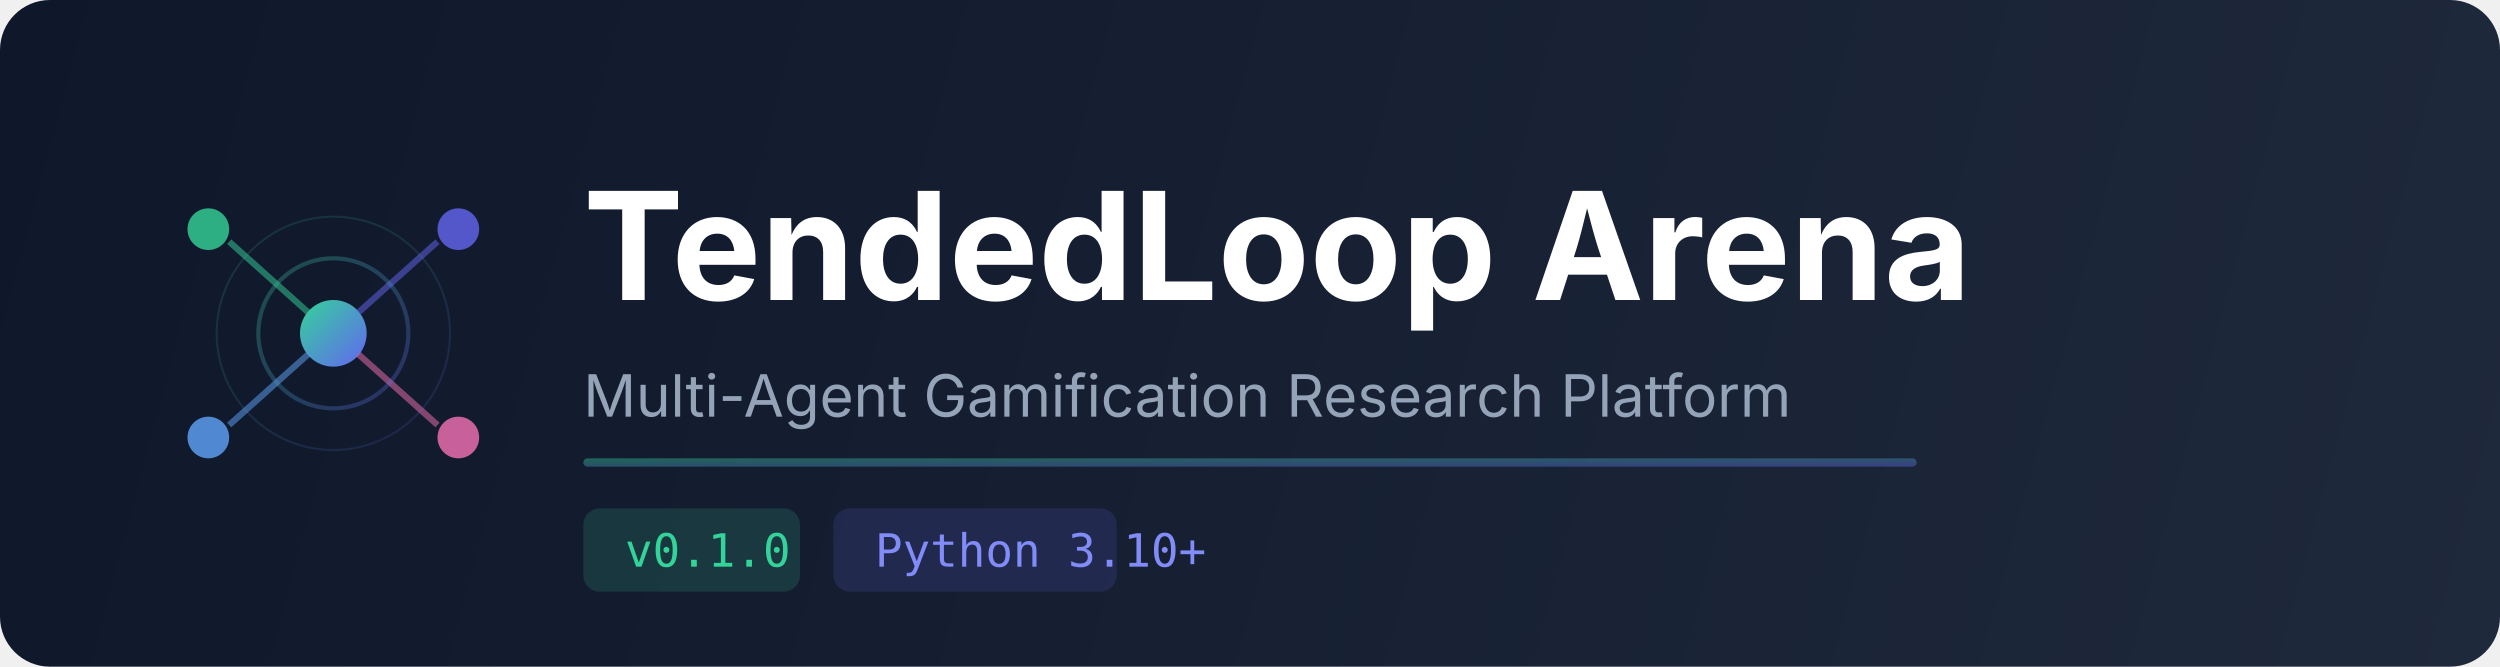
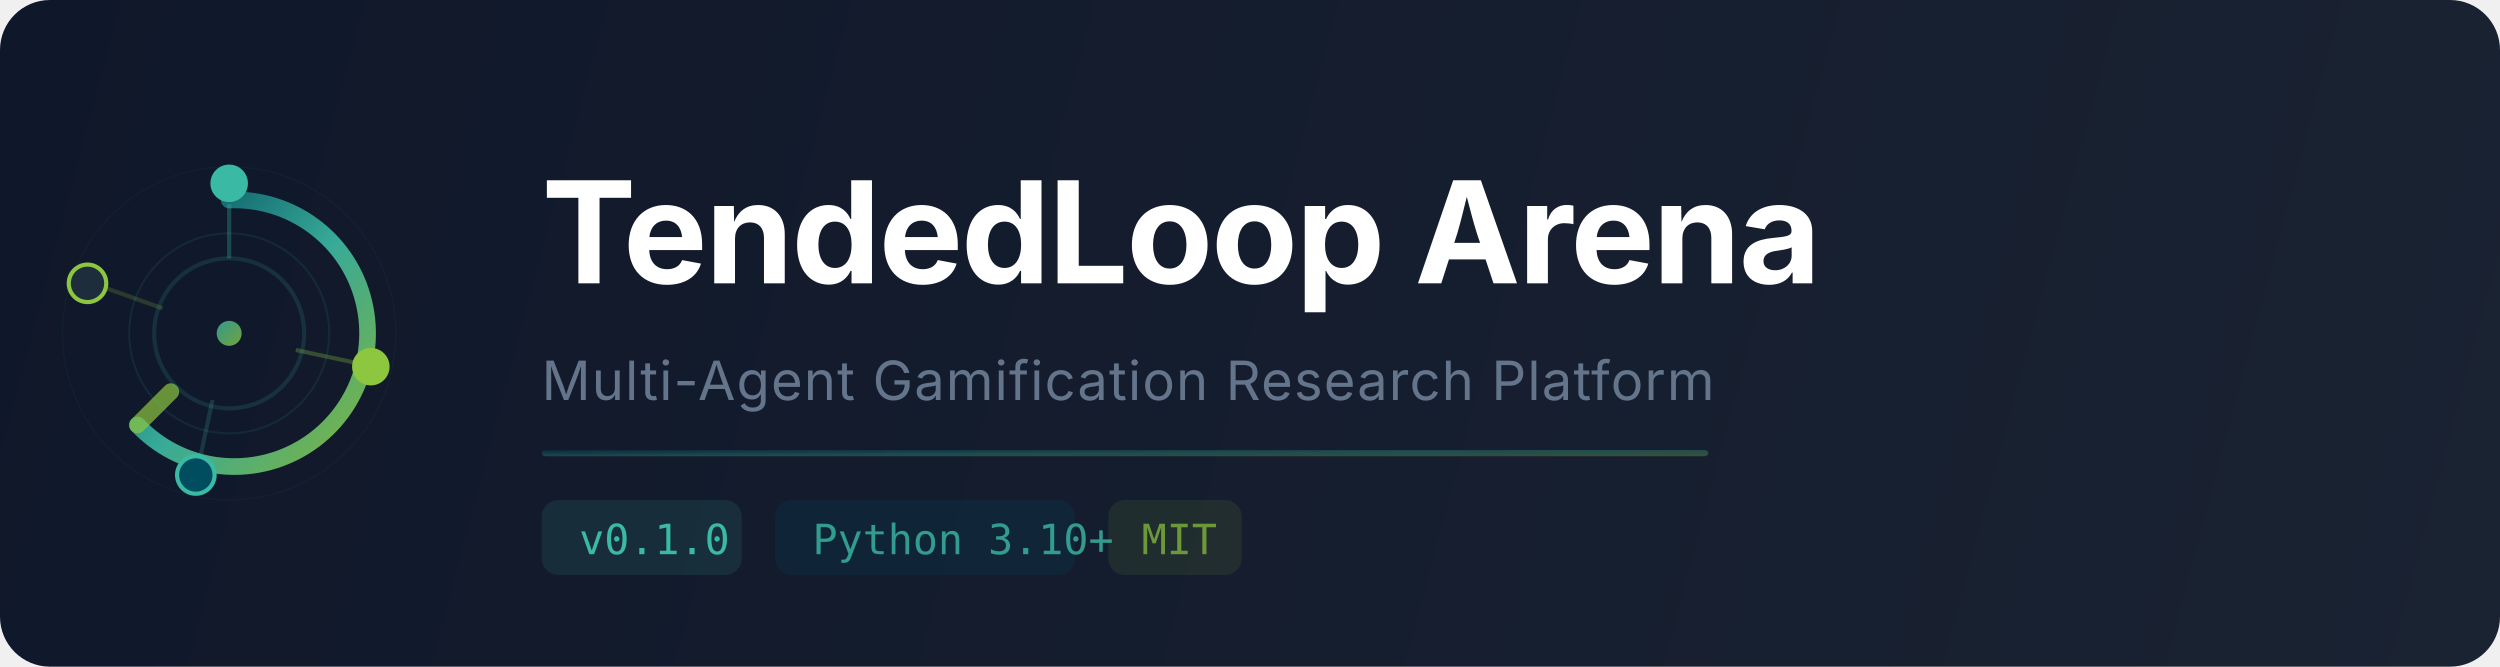
<svg xmlns="http://www.w3.org/2000/svg" viewBox="0 0 600 160" fill="none">
  <defs>
    <linearGradient id="bg" x1="0" y1="0" x2="600" y2="160" gradientUnits="userSpaceOnUse">
      <stop offset="0%" stop-color="#0f172a" />
-       <stop offset="100%" stop-color="#1e293b" />
+       <stop offset="100%" stop-color="#1a2332" />
    </linearGradient>
-     <linearGradient id="accent" x1="0" y1="0" x2="1" y2="1">
-       <stop offset="0%" stop-color="#34d399" />
-       <stop offset="100%" stop-color="#6366f1" />
+     <linearGradient id="loop-grad" x1="0" y1="0" x2="1" y2="1">
+       <stop offset="0%" stop-color="#004D60" />
+       <stop offset="50%" stop-color="#3ABAA5" />
+       <stop offset="100%" stop-color="#8DC63F" />
+     </linearGradient>
+     <linearGradient id="agent-a" x1="0" y1="0" x2="1" y2="1">
+       <stop offset="0%" stop-color="#3ABAA5" />
+       <stop offset="100%" stop-color="#8DC63F" />
    </linearGradient>
  </defs>
  <rect width="600" height="160" rx="12" fill="url(#bg)" />
-   <g transform="translate(40, 40)">
-     <circle cx="40" cy="40" r="8" fill="url(#accent)" />
-     <circle cx="10" cy="15" r="5" fill="#34d399" opacity="0.8" />
-     <circle cx="70" cy="15" r="5" fill="#6366f1" opacity="0.8" />
-     <circle cx="10" cy="65" r="5" fill="#60a5fa" opacity="0.8" />
-     <circle cx="70" cy="65" r="5" fill="#f472b6" opacity="0.8" />
-     <line x1="15" y1="18" x2="34" y2="35" stroke="#34d399" stroke-width="1.5" opacity="0.5" />
-     <line x1="65" y1="18" x2="46" y2="35" stroke="#6366f1" stroke-width="1.5" opacity="0.5" />
-     <line x1="15" y1="62" x2="34" y2="45" stroke="#60a5fa" stroke-width="1.5" opacity="0.5" />
-     <line x1="65" y1="62" x2="46" y2="45" stroke="#f472b6" stroke-width="1.5" opacity="0.5" />
-     <circle cx="40" cy="40" r="18" stroke="url(#accent)" stroke-width="1" fill="none" opacity="0.3" />
-     <circle cx="40" cy="40" r="28" stroke="url(#accent)" stroke-width="0.5" fill="none" opacity="0.15" />
+   <g transform="translate(55, 80)">
+     <path d="M 0,-32 A 32,32 0 1,1 -22,22" stroke="url(#loop-grad)" stroke-width="4" fill="none" stroke-linecap="round" opacity="0.9" />
+     <path d="M -22,22 L -14,14" stroke="#8DC63F" stroke-width="4" stroke-linecap="round" opacity="0.7" />
+     <circle cx="0" cy="0" r="18" stroke="#3ABAA5" stroke-width="1" fill="none" opacity="0.15" />
+     <circle cx="0" cy="-36" r="4.5" fill="#3ABAA5" />
+     <circle cx="34" cy="8" r="4.5" fill="#8DC63F" />
+     <circle cx="-8" cy="34" r="4.5" fill="#004D60" stroke="#3ABAA5" stroke-width="1" />
+     <circle cx="-34" cy="-12" r="4.5" fill="#1E2D3B" stroke="#8DC63F" stroke-width="1" />
+     <line x1="0" y1="-31" x2="0" y2="-18" stroke="#3ABAA5" stroke-width="1" opacity="0.3" />
+     <line x1="30" y1="7" x2="16" y2="4" stroke="#8DC63F" stroke-width="1" opacity="0.3" />
+     <line x1="-7" y1="30" x2="-4" y2="16" stroke="#3ABAA5" stroke-width="1" opacity="0.2" />
+     <line x1="-30" y1="-11" x2="-16" y2="-6" stroke="#8DC63F" stroke-width="1" opacity="0.2" />
+     <circle cx="0" cy="0" r="3" fill="url(#agent-a)" opacity="0.8" />
+     <circle cx="0" cy="0" r="24" stroke="#3ABAA5" stroke-width="0.5" fill="none" opacity="0.1" />
+     <circle cx="0" cy="0" r="40" stroke="#3ABAA5" stroke-width="0.3" fill="none" opacity="0.05" />
  </g>
-   <text x="140" y="72" font-family="system-ui, -apple-system, sans-serif" font-size="36" font-weight="700" fill="white">TendedLoop Arena</text>
-   <text x="140" y="100" font-family="system-ui, -apple-system, sans-serif" font-size="14" fill="#94a3b8">Multi-Agent Gamification Research Platform</text>
-   <rect x="140" y="110" width="320" height="2" rx="1" fill="url(#accent)" opacity="0.4" />
-   <rect x="140" y="122" width="52" height="20" rx="4" fill="#34d399" opacity="0.15" />
-   <text x="150" y="136" font-family="monospace" font-size="11" fill="#34d399">v0.1.0</text>
-   <rect x="200" y="122" width="68" height="20" rx="4" fill="#6366f1" opacity="0.15" />
-   <text x="210" y="136" font-family="monospace" font-size="11" fill="#818cf8">Python 3.10+</text>
+   <text x="130" y="68" font-family="system-ui, -apple-system, 'Segoe UI', sans-serif" font-size="34" font-weight="700" fill="white" letter-spacing="-0.5">TendedLoop Arena</text>
+   <text x="130" y="96" font-family="system-ui, -apple-system, 'Segoe UI', sans-serif" font-size="13" fill="#64748b" letter-spacing="0.3">Multi-Agent Gamification Research Platform</text>
+   <rect x="130" y="108" width="280" height="1.5" rx="1" fill="url(#loop-grad)" opacity="0.3" />
+   <rect x="130" y="120" width="48" height="18" rx="4" fill="#3ABAA5" opacity="0.12" />
+   <text x="139" y="133" font-family="'SF Mono', 'Fira Code', monospace" font-size="10" fill="#3ABAA5">v0.1.0</text>
+   <rect x="186" y="120" width="72" height="18" rx="4" fill="#004D60" opacity="0.2" />
+   <text x="195" y="133" font-family="'SF Mono', 'Fira Code', monospace" font-size="10" fill="#3ABAA5" opacity="0.8">Python 3.10+</text>
+   <rect x="266" y="120" width="32" height="18" rx="4" fill="#8DC63F" opacity="0.1" />
+   <text x="274" y="133" font-family="'SF Mono', 'Fira Code', monospace" font-size="10" fill="#8DC63F" opacity="0.7">MIT</text>
</svg>
